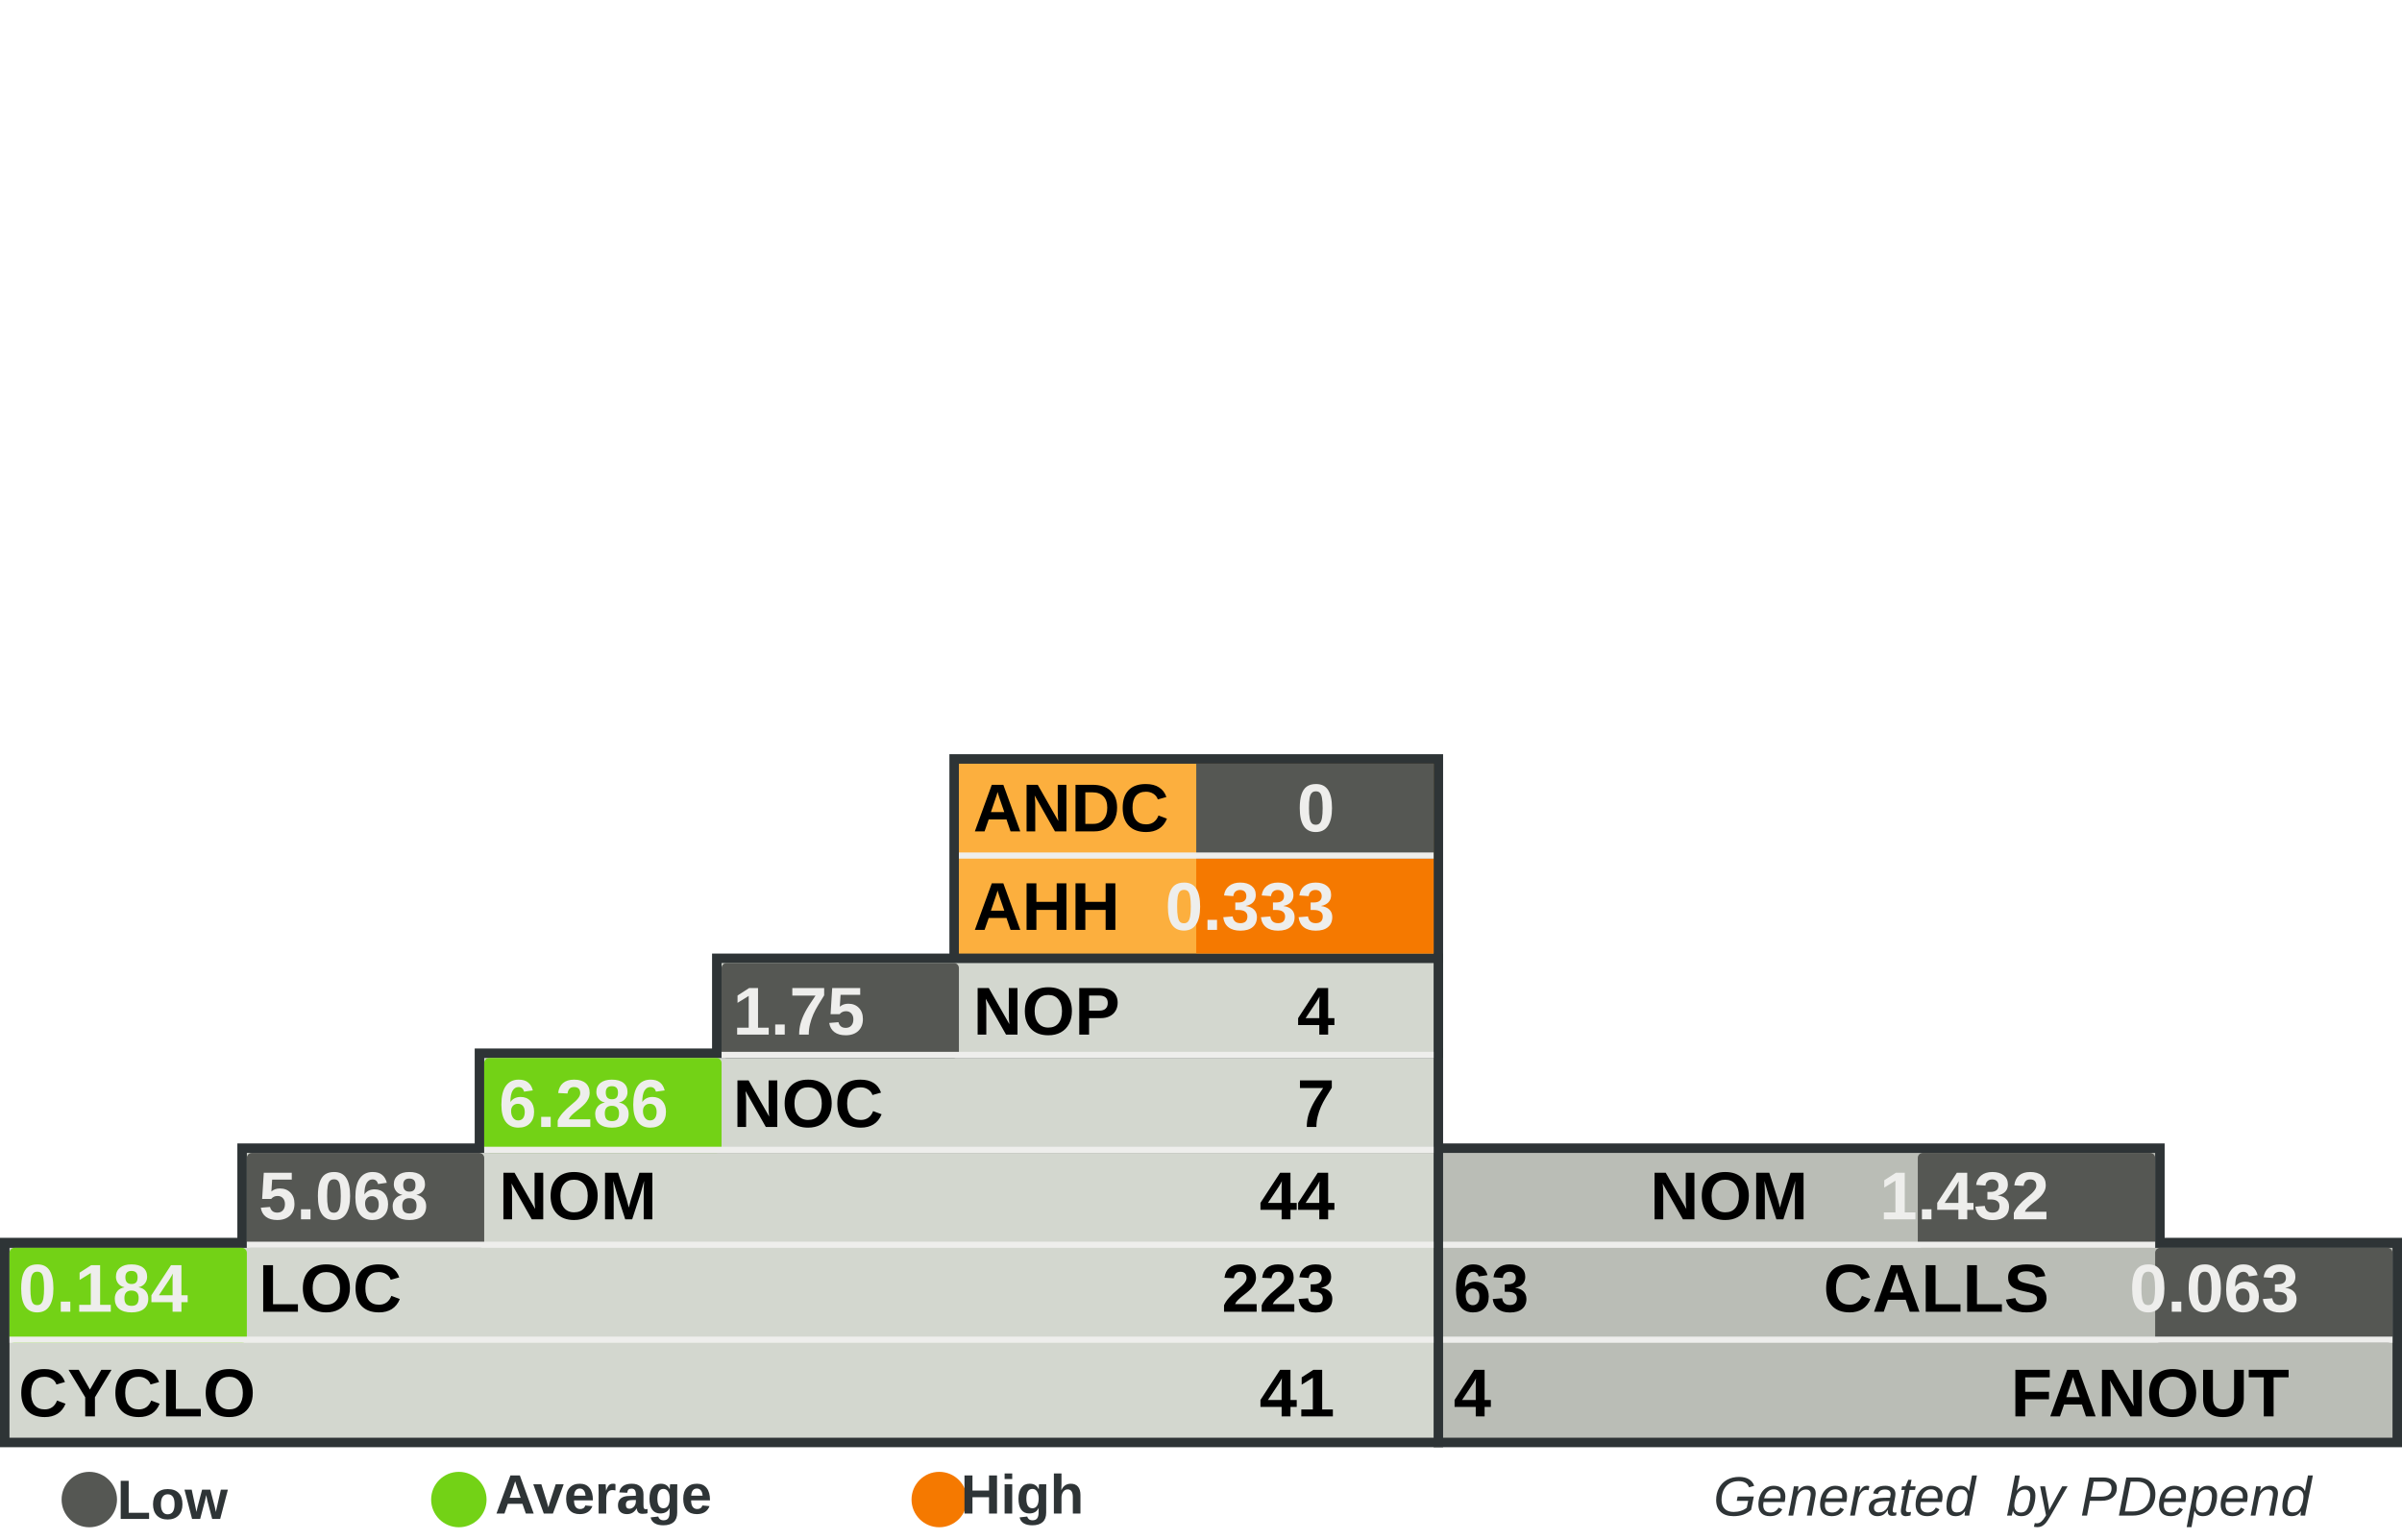
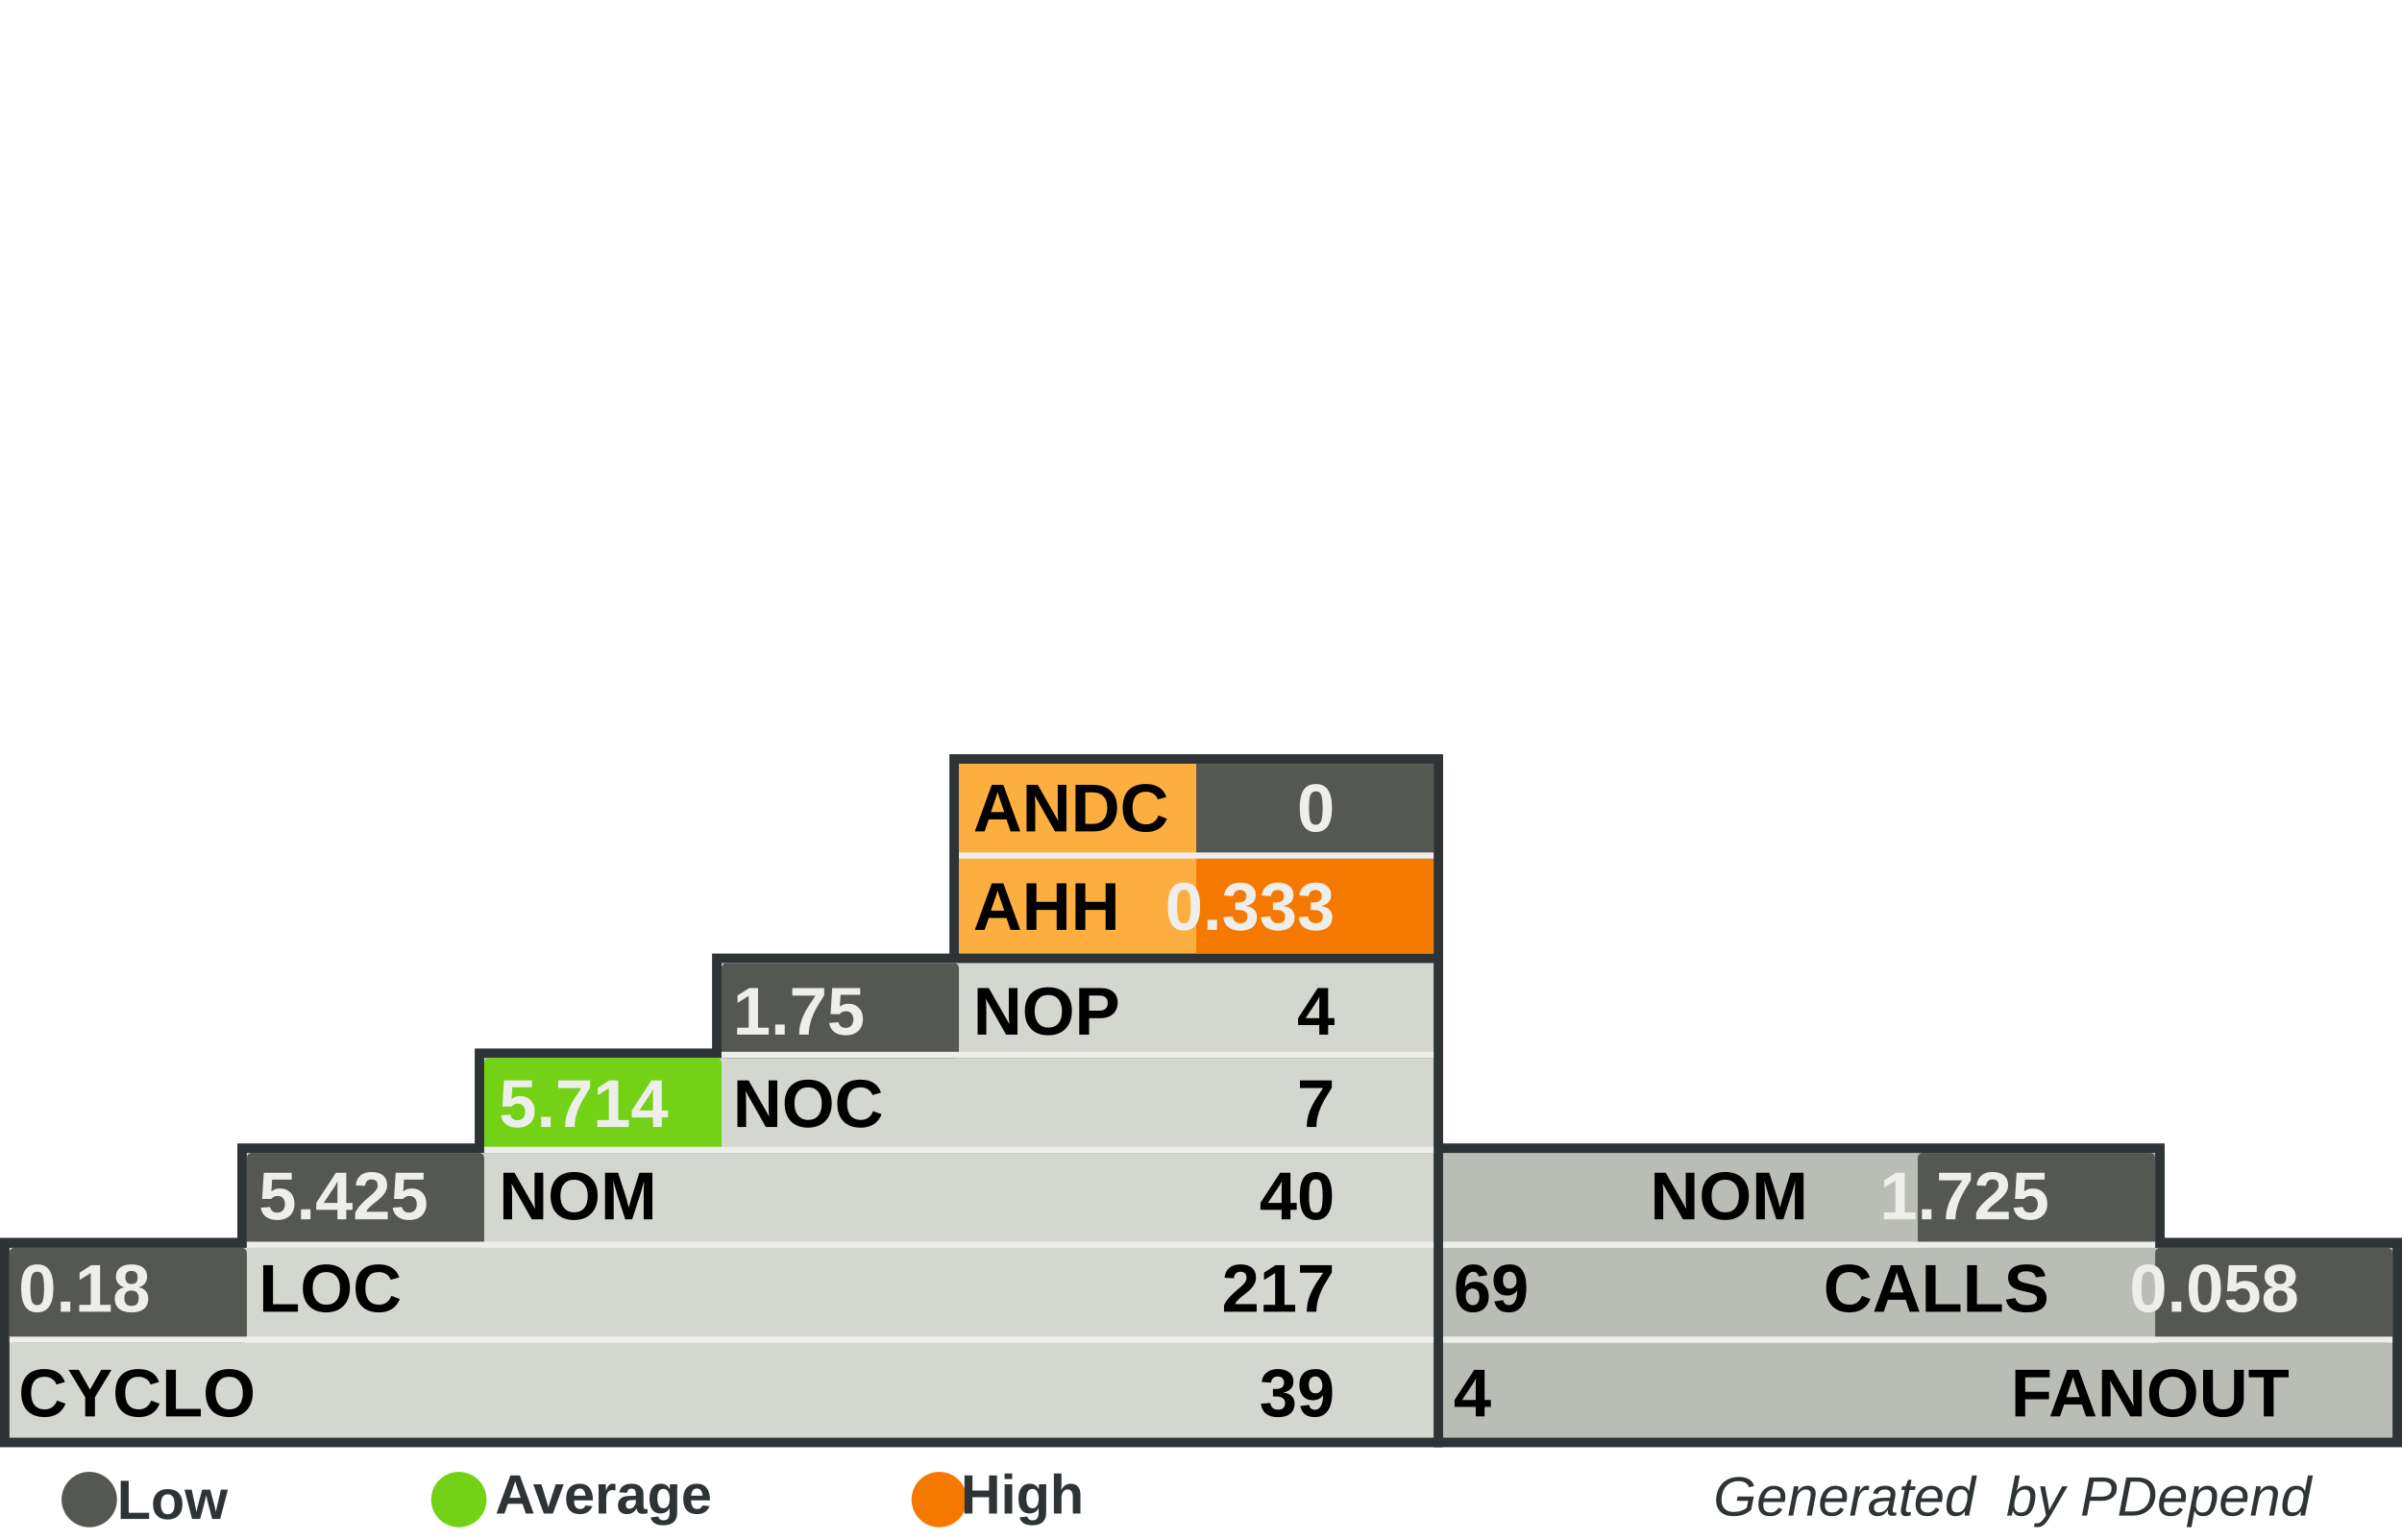
<svg xmlns="http://www.w3.org/2000/svg" width="390" height="250" id="svg5110" version="1.0">
  <defs id="defs5112">
    </defs>
  <g id="layer1">
    <rect style="fill:#555753" width="0" height="0" x="0" y="0" rx="0" ry="0" id="rect8982" xml:id="threshold.low" />
    <rect style="fill:#73d216" width="0" height="0" x="0" y="0" rx="0" ry="0" id="rect8983" xml:id="threshold.average" />
    <rect style="fill:#f57900" width="0" height="0" x="0" y="0" rx="0" ry="0" id="rect2834" xml:id="threshold.high" />
    <rect style="opacity:1;fill:#2e3436;fill-opacity:1;stroke:none;stroke-width:1;stroke-miterlimit:4;stroke-dasharray:none;stroke-opacity:1" id="rect4954" width="118.696" height="16.957" x="232.767" y="185.672" rx="2.978" ry="0" />
    <rect style="opacity:1;fill:#2e3436;fill-opacity:1;stroke:none;stroke-width:1;stroke-miterlimit:4;stroke-dasharray:none;stroke-opacity:1" id="rect4956" width="157.233" height="34" x="232.767" y="201" rx="3.945" ry="0" />
    <rect style="opacity:1;fill:#2e3436;fill-opacity:1;stroke:none;stroke-width:1;stroke-miterlimit:4;stroke-dasharray:none;stroke-opacity:1" id="rect4958" width="80.158" height="33.913" x="154.15" y="122.47" rx="2.011" ry="0" />
    <rect style="opacity:1;fill:#2e3436;fill-opacity:1;stroke:none;stroke-width:1;stroke-miterlimit:4;stroke-dasharray:none;stroke-opacity:1" id="rect4960" width="234.308" height="34" x="0" y="201" rx="5.879" ry="0" />
    <rect style="opacity:1;fill:#2e3436;fill-opacity:1;stroke:none;stroke-width:1;stroke-miterlimit:4;stroke-dasharray:none;stroke-opacity:1" id="rect4962" width="195.771" height="16.957" x="38.538" y="185.672" rx="4.912" ry="0" />
    <rect style="opacity:1;fill:#2e3436;fill-opacity:1;stroke:none;stroke-width:1;stroke-miterlimit:4;stroke-dasharray:none;stroke-opacity:1" id="rect4964" width="157.233" height="16.957" x="77.075" y="170.257" rx="3.945" ry="0" />
    <rect style="opacity:1;fill:#2e3436;fill-opacity:1;stroke:none;stroke-width:1;stroke-miterlimit:4;stroke-dasharray:none;stroke-opacity:1" id="rect4966" width="118.696" height="16.957" x="115.613" y="154.842" rx="2.978" ry="0" />
    <rect style="opacity:1;fill:#d3d7cf;fill-opacity:1;stroke:none;stroke-width:1;stroke-miterlimit:4;stroke-dasharray:none;stroke-opacity:1" id="rect4968" width="231.225" height="30.83" x="1.542" y="202.628" rx="5.801" ry="0" />
    <rect style="opacity:1;fill:#d3d7cf;fill-opacity:1;stroke:none;stroke-width:1;stroke-miterlimit:4;stroke-dasharray:none;stroke-opacity:1" id="rect4970" width="192.688" height="15.415" x="40.079" y="187.214" rx="4.834" ry="0" />
    <rect style="opacity:1;fill:#d3d7cf;fill-opacity:1;stroke:none;stroke-width:1;stroke-miterlimit:4;stroke-dasharray:none;stroke-opacity:1" id="rect4972" width="154.15" height="15.415" x="78.617" y="171.798" rx="3.868" ry="0" />
    <rect style="opacity:1;fill:#d3d7cf;fill-opacity:1;stroke:none;stroke-width:1;stroke-miterlimit:4;stroke-dasharray:none;stroke-opacity:1" id="rect4974" width="115.613" height="15.415" x="117.154" y="156.383" rx="2.901" ry="0" />
    <rect style="opacity:1;fill:#fcaf3e;fill-opacity:1;stroke:none;stroke-width:1;stroke-miterlimit:4;stroke-dasharray:none;stroke-opacity:1" id="rect4976" width="77.075" height="30.83" x="155.692" y="124.012" rx="1.934" ry="0" />
    <rect style="opacity:1;fill:#babdb6;fill-opacity:1;stroke:none;stroke-width:1;stroke-miterlimit:4;stroke-dasharray:none;stroke-opacity:1" id="rect4978" width="154.15" height="30.83" x="234.308" y="202.628" rx="3.868" ry="0" />
    <rect style="opacity:1;fill:#babdb6;fill-opacity:1;stroke:none;stroke-width:1;stroke-miterlimit:4;stroke-dasharray:none;stroke-opacity:1" id="rect4980" width="115.613" height="15.415" x="234.308" y="187.213" rx="2.901" ry="0" />
    <rect style="opacity:1;fill:#555753;fill-opacity:1;stroke:none;stroke-width:1;stroke-miterlimit:4;stroke-dasharray:none;stroke-opacity:1" id="rect4982" xml:id="rect.andc" width="38.538" height="15.43" x="194.229" y="124.012" rx="0.967" ry="0" />
    <rect style="opacity:1;fill:#f57900;fill-opacity:1;stroke:none;stroke-width:1;stroke-miterlimit:4;stroke-dasharray:none;stroke-opacity:1" id="rect2851" xml:id="rect.ahh" width="38.538" height="15.4" x="194.229" y="139.412" rx="0.967" ry="0" />
    <rect style="opacity:1;fill:#555753;fill-opacity:1;stroke:none;stroke-width:1;stroke-miterlimit:4;stroke-dasharray:none;stroke-opacity:1" id="rect4984" xml:id="rect.noc-nop" width="38.538" height="15.415" x="117.154" y="156.383" rx="0.806" />
    <rect style="opacity:1;fill:#73d216;fill-opacity:1;stroke:none;stroke-width:1;stroke-miterlimit:4;stroke-dasharray:none;stroke-opacity:1" id="rect4986" xml:id="rect.nom-noc" width="38.538" height="15.415" x="78.617" y="171.798" rx="0.806" />
    <rect style="opacity:1;fill:#555753;fill-opacity:1;stroke:none;stroke-width:1;stroke-miterlimit:4;stroke-dasharray:none;stroke-opacity:1" id="rect4988" xml:id="rect.loc-nom" width="38.538" height="15.415" x="40.079" y="187.213" rx="0.806" />
-     <rect style="opacity:1;fill:#73d216;fill-opacity:1;stroke:none;stroke-width:1;stroke-miterlimit:4;stroke-dasharray:none;stroke-opacity:1" id="rect4990" xml:id="rect.cyclo-loc" width="38.538" height="15.415" x="1.542" y="202.628" rx="0.806" />
+     <rect style="opacity:1;fill:#555753;fill-opacity:1;stroke:none;stroke-width:1;stroke-miterlimit:4;stroke-dasharray:none;stroke-opacity:1" id="rect4990" xml:id="rect.cyclo-loc" width="38.538" height="15.415" x="1.542" y="202.628" rx="0.806" />
    <rect style="opacity:1;fill:#555753;fill-opacity:1;stroke:none;stroke-width:1;stroke-miterlimit:4;stroke-dasharray:none;stroke-opacity:1" id="rect4992" xml:id="rect.calls-nom" width="38.538" height="15.415" x="311.383" y="187.213" rx="0.806" />
    <rect style="opacity:1;fill:#555753;fill-opacity:1;stroke:none;stroke-width:1;stroke-miterlimit:4;stroke-dasharray:none;stroke-opacity:1" id="rect4994" xml:id="rect.fanout-calls" width="38.538" height="15.415" x="349.921" y="202.628" rx="0.806" />
    <rect style="opacity:1;fill:#eeeeec;fill-opacity:1;stroke:none;stroke-width:1;stroke-miterlimit:4;stroke-dasharray:none;stroke-opacity:1" id="rect4996" width="231.225" height="1" x="1.542" y="217.043" rx="5.801" ry="0" />
    <rect style="opacity:1;fill:#eeeeec;fill-opacity:1;stroke:none;stroke-width:1;stroke-miterlimit:4;stroke-dasharray:none;stroke-opacity:1" id="rect4998" width="192.688" height="1" x="40.079" y="201.628" rx="4.834" ry="0" />
    <rect style="opacity:1;fill:#eeeeec;fill-opacity:1;stroke:none;stroke-width:1;stroke-miterlimit:4;stroke-dasharray:none;stroke-opacity:1" id="rect5000" width="154.15" height="1" x="78.617" y="186.213" rx="3.868" ry="0" />
    <rect style="opacity:1;fill:#eeeeec;fill-opacity:1;stroke:none;stroke-width:1;stroke-miterlimit:4;stroke-dasharray:none;stroke-opacity:1" id="rect5002" width="115.613" height="1" x="117.154" y="170.798" rx="2.901" ry="0" />
    <rect style="opacity:1;fill:#eeeeec;fill-opacity:1;stroke:none;stroke-width:1;stroke-miterlimit:4;stroke-dasharray:none;stroke-opacity:1" id="rect5004" width="115.613" height="1" x="234.308" y="201.628" rx="2.901" ry="0" />
    <rect style="opacity:1;fill:#eeeeec;fill-opacity:1;stroke:none;stroke-width:1;stroke-miterlimit:4;stroke-dasharray:none;stroke-opacity:1" id="rect5006" width="154.15" height="1" x="234.308" y="217.043" rx="3.868" ry="0" />
    <rect style="opacity:1;fill:#eeeeec;fill-opacity:1;stroke:none;stroke-width:1;stroke-miterlimit:4;stroke-dasharray:none;stroke-opacity:1" id="rect5008" width="77.075" height="1" x="155.692" y="138.427" rx="1.934" ry="0" />
    <text xml:space="preserve" style="font-size:11px;font-style:normal;font-variant:normal;font-weight:bold;font-stretch:normal;fill:#000000;fill-opacity:1;stroke:none;stroke-width:1px;stroke-linecap:butt;stroke-linejoin:miter;stroke-opacity:1;font-family:Arial" x="158" y="135" title="Average Number of Derived Classes" id="text5010">
      <tspan title="Average Number of Derived Classes" id="tspan5012" x="158" y="135">ANDC</tspan>
    </text>
    <text xml:space="preserve" style="font-size:11px;font-style:normal;font-variant:normal;font-weight:bold;font-stretch:normal;fill:#000000;fill-opacity:1;stroke:none;stroke-width:1px;stroke-linecap:butt;stroke-linejoin:miter;stroke-opacity:1;font-family:Arial" x="158" y="151" title="Average Hierarchy Height" id="text5014">
      <tspan title="Average Hierarchy Height" id="tspan5016" x="158" y="151">AHH</tspan>
    </text>
    <text xml:space="preserve" style="font-size:11px;font-style:normal;font-variant:normal;font-weight:bold;font-stretch:normal;fill:#000000;fill-opacity:1;stroke:none;stroke-width:1px;stroke-linecap:butt;stroke-linejoin:miter;stroke-opacity:1;font-family:Arial" x="158" y="168" title="Number Of Packages" id="text5018">
      <tspan title="Number Of Packages" id="tspan5020" x="158" y="168">NOP</tspan>
    </text>
    <text xml:space="preserve" style="font-size:11px;font-style:normal;font-variant:normal;font-weight:bold;font-stretch:normal;fill:#000000;fill-opacity:1;stroke:none;stroke-width:1px;stroke-linecap:butt;stroke-linejoin:miter;stroke-opacity:1;font-family:Arial" x="119" y="183" id="text5022" title="Number Of Classes" transform="scale(0.9999985,1.000001)">
      <tspan title="Number Of Classes" id="tspan5024" x="119" y="183">NOC</tspan>
    </text>
    <text xml:space="preserve" style="font-size:11px;font-style:normal;font-variant:normal;font-weight:bold;font-stretch:normal;fill:#000000;fill-opacity:1;stroke:none;stroke-width:1px;stroke-linecap:butt;stroke-linejoin:miter;stroke-opacity:1;font-family:Arial" x="81" y="198" id="text5026" title="Number Of Methods (Methods+Functions)" transform="scale(0.9999985,1.000001)">
      <tspan title="Number Of Methods (Methods+Functions)" id="tspan5028" x="81" y="198">NOM</tspan>
    </text>
    <text xml:space="preserve" style="font-size:11px;font-style:normal;font-variant:normal;font-weight:bold;font-stretch:normal;fill:#000000;fill-opacity:1;stroke:none;stroke-width:1px;stroke-linecap:butt;stroke-linejoin:miter;stroke-opacity:1;font-family:Arial" x="42" y="213" id="text5030" title="Lines Of Code (Non Comment and Non Whitespace Lines)" transform="scale(0.9999985,1.000001)">
      <tspan title="Lines Of Code (Non Comment and Non Whitespace Lines)" id="tspan5032" x="42" y="213">LOC</tspan>
    </text>
    <text xml:space="preserve" style="font-size:11px;font-style:normal;font-variant:normal;font-weight:bold;font-stretch:normal;fill:#000000;fill-opacity:1;stroke:none;stroke-width:1px;stroke-linecap:butt;stroke-linejoin:miter;stroke-opacity:1;font-family:Arial" x="3" y="230" id="text5034" title="Cyclomatic Complexity" transform="scale(0.9999985,1.000001)">
      <tspan title="Cyclomatic Complexity" id="tspan5036" x="3" y="230">CYCLO</tspan>
    </text>
    <text xml:space="preserve" style="font-size:11px;font-style:normal;font-variant:normal;font-weight:bold;font-stretch:normal;text-align:end;text-anchor:end;fill:#000000;fill-opacity:1;stroke:none;stroke-width:1px;stroke-linecap:butt;stroke-linejoin:miter;stroke-opacity:1;font-family:Arial" x="308.858" y="198" id="text5038" title="Number Of Methods (Methods+Functions)" transform="scale(0.9999985,1.000001)">
      <tspan title="Number Of Methods (Methods+Functions)" id="tspan5040" x="308.858" y="198">NOM</tspan>
    </text>
    <text xml:space="preserve" style="font-size:11px;font-style:normal;font-variant:normal;font-weight:bold;font-stretch:normal;text-anchor:end;fill:#000000;fill-opacity:1;stroke:none;stroke-width:1px;stroke-linecap:butt;stroke-linejoin:miter;stroke-opacity:1;font-family:Arial" x="348" y="213" id="text5042" title="Number of Operation Calls" transform="scale(0.9999985,1.000001)">
      <tspan title="Number of Operation Calls" id="tspan5044" x="348" y="213">CALLS</tspan>
    </text>
    <text xml:space="preserve" style="font-size:11px;font-style:normal;font-variant:normal;font-weight:bold;font-stretch:normal;text-anchor:end;fill:#000000;fill-opacity:1;stroke:none;stroke-width:1px;stroke-linecap:butt;stroke-linejoin:miter;stroke-opacity:1;font-family:Arial" x="387" y="230" id="text5046" title="Number of Called Classes" transform="scale(0.9999985,1.000001)">
      <tspan title="Number of Called Classes" id="tspan5048" x="387" y="230">FANOUT</tspan>
    </text>
    <text xml:space="preserve" style="font-size:11px;font-style:normal;font-variant:normal;font-weight:bold;font-stretch:normal;fill:#000000;fill-opacity:1;stroke:none;stroke-width:1px;stroke-linecap:butt;stroke-linejoin:miter;stroke-opacity:1;font-family:Arial" title="Number of Called Classes" x="236" y="230" id="text5050" transform="scale(0.9999985,1.000001)">
      <tspan title="Number of Called Classes" id="tspan5052" xml:id="pdepend.fanout" x="236" y="230">4</tspan>
    </text>
    <text xml:space="preserve" style="font-size:11px;font-style:normal;font-variant:normal;font-weight:bold;font-stretch:normal;fill:#000000;fill-opacity:1;stroke:none;stroke-width:1px;stroke-linecap:butt;stroke-linejoin:miter;stroke-opacity:1;font-family:Arial" title="Number of Operation Calls" x="236" y="213" id="text5054" transform="scale(0.9999985,1.000001)">
-       <tspan title="Number of Operation Calls" id="tspan5056" xml:id="pdepend.calls" x="236" y="213">63</tspan>
+       <tspan title="Number of Operation Calls" id="tspan5056" xml:id="pdepend.calls" x="236" y="213">69</tspan>
    </text>
    <text xml:space="preserve" style="font-size:11px;font-style:normal;font-variant:normal;font-weight:bold;font-stretch:normal;text-anchor:end;fill:#000000;fill-opacity:1;stroke:none;stroke-width:1px;stroke-linecap:butt;stroke-linejoin:miter;stroke-opacity:1;font-family:Arial" title="Cyclomatic Complexity" x="232" y="230" id="text5058" transform="scale(0.9999985,1.000001)">
-       <tspan title="Cyclomatic Complexity" id="tspan5060" xml:id="pdepend.cyclo" x="232" y="230">41</tspan>
+       <tspan title="Cyclomatic Complexity" id="tspan5060" xml:id="pdepend.cyclo" x="232" y="230">39</tspan>
    </text>
    <text xml:space="preserve" style="font-size:11px;font-style:normal;font-variant:normal;font-weight:bold;font-stretch:normal;text-anchor:end;fill:#000000;fill-opacity:1;stroke:none;stroke-width:1px;stroke-linecap:butt;stroke-linejoin:miter;stroke-opacity:1;font-family:Arial" title="Lines Of Code (Non Comment and Non Whitespace Lines)" x="232" y="213" id="text5062" transform="scale(0.9999985,1.000001)">
-       <tspan xml:id="pdepend.loc" title="Lines Of Code (Non Comment and Non Whitespace Lines)" id="tspan5064" x="232" y="213">223</tspan>
+       <tspan xml:id="pdepend.loc" title="Lines Of Code (Non Comment and Non Whitespace Lines)" id="tspan5064" x="232" y="213">217</tspan>
    </text>
    <text xml:space="preserve" style="font-size:11px;font-style:normal;font-variant:normal;font-weight:bold;font-stretch:normal;text-anchor:end;fill:#000000;fill-opacity:1;stroke:none;stroke-width:1px;stroke-linecap:butt;stroke-linejoin:miter;stroke-opacity:1;font-family:Arial" title="Number Of Methods (Methods+Functions)" x="232" y="198" id="text5066" transform="scale(0.9999985,1.000001)">
-       <tspan title="Number Of Methods (Methods+Functions)" id="tspan5068" xml:id="pdepend.nom" x="232" y="198">44</tspan>
+       <tspan title="Number Of Methods (Methods+Functions)" id="tspan5068" xml:id="pdepend.nom" x="232" y="198">40</tspan>
    </text>
    <text xml:space="preserve" style="font-size:11px;font-style:normal;font-variant:normal;font-weight:bold;font-stretch:normal;text-anchor:end;fill:#000000;fill-opacity:1;stroke:none;stroke-width:1px;stroke-linecap:butt;stroke-linejoin:miter;stroke-opacity:1;font-family:Arial" title="Number Of Packages" x="232" y="168" id="text5070" transform="scale(0.9999985,1.000001)">
      <tspan title="Number Of Packages" id="tspan5072" xml:id="pdepend.nop" x="232" y="168">4</tspan>
    </text>
    <text xml:space="preserve" style="font-size:11px;font-style:normal;font-variant:normal;font-weight:bold;font-stretch:normal;text-anchor:end;fill:#000000;fill-opacity:1;stroke:none;stroke-width:1px;stroke-linecap:butt;stroke-linejoin:miter;stroke-opacity:1;font-family:Arial" title="Number Of Classes" x="232" y="183" id="text5074" transform="scale(0.9999985,1.000001)">
      <tspan title="Number Of Classes" id="tspan5076" xml:id="pdepend.noc" x="232" y="183">7</tspan>
    </text>
    <text xml:space="preserve" style="font-size:11px;font-style:normal;font-variant:normal;font-weight:bold;font-stretch:normal;text-anchor:end;fill:#eeeeec;fill-opacity:1;stroke:none;stroke-width:1px;stroke-linecap:butt;stroke-linejoin:miter;stroke-opacity:1;font-family:Arial" title="Average Number of Derived Classes" x="232" y="135" id="text5078" transform="scale(0.9999985,1.000001)">
      <tspan title="Average Number of Derived Classes" id="tspan5080" xml:id="pdepend.andc" x="232" y="135">0</tspan>
    </text>
    <text xml:space="preserve" style="font-size:11px;font-style:normal;font-variant:normal;font-weight:bold;font-stretch:normal;text-anchor:end;fill:#eeeeec;fill-opacity:1;stroke:none;stroke-width:1px;stroke-linecap:butt;stroke-linejoin:miter;stroke-opacity:1;font-family:Arial" title="Average Hierarchy Height" x="232" y="151" id="text5082" transform="scale(0.9999985,1.000001)">
      <tspan title="Average Hierarchy Height" id="tspan5084" xml:id="pdepend.ahh" x="232" y="151">0.333</tspan>
    </text>
    <text xml:space="preserve" style="font-size:11px;font-style:normal;font-variant:normal;font-weight:bold;font-stretch:normal;fill:#eeeeec;fill-opacity:1;stroke:none;stroke-width:1px;stroke-linecap:butt;stroke-linejoin:miter;stroke-opacity:1;font-family:Arial" title="Ratio: Number of Classes / Number of Packages" x="119" y="168" id="text5086" transform="scale(0.9999985,1.000001)">
      <tspan title="Ratio: Number of Classes / Number of Packages" id="tspan5088" xml:id="pdepend.noc-nop" x="119" y="168">1.75</tspan>
    </text>
    <text xml:space="preserve" style="font-size:11px;font-style:normal;font-variant:normal;font-weight:bold;font-stretch:normal;fill:#eeeeec;fill-opacity:1;stroke:none;stroke-width:1px;stroke-linecap:butt;stroke-linejoin:miter;stroke-opacity:1;font-family:Arial" title="Ratio: Number of Methods / Number of Classes" x="81" y="183" id="text5090" transform="scale(0.9999985,1.000001)">
-       <tspan title="Ratio: Number of Methods / Number of Classes" id="tspan5092" xml:id="pdepend.nom-noc" x="81" y="183">6.286</tspan>
+       <tspan title="Ratio: Number of Methods / Number of Classes" id="tspan5092" xml:id="pdepend.nom-noc" x="81" y="183">5.714</tspan>
    </text>
    <text xml:space="preserve" style="font-size:11px;font-style:normal;font-variant:normal;font-weight:bold;font-stretch:normal;fill:#eeeeec;fill-opacity:1;stroke:none;stroke-width:1px;stroke-linecap:butt;stroke-linejoin:miter;stroke-opacity:1;font-family:Arial" title="Ratio: Lines of Code / Number of Methods" x="42" y="198" id="text5094" transform="scale(0.9999985,1.000001)">
-       <tspan title="Ratio: Lines of Code / Number of Methods" id="tspan5096" xml:id="pdepend.loc-nom" x="42" y="198">5.068</tspan>
+       <tspan title="Ratio: Lines of Code / Number of Methods" id="tspan5096" xml:id="pdepend.loc-nom" x="42" y="198">5.425</tspan>
    </text>
    <text xml:space="preserve" style="font-size:11px;font-style:normal;font-variant:normal;font-weight:bold;font-stretch:normal;fill:#eeeeec;fill-opacity:1;stroke:none;stroke-width:1px;stroke-linecap:butt;stroke-linejoin:miter;stroke-opacity:1;font-family:Arial" title="Ratio: Cyclomatic Complexity / Lines of Code" x="3" y="213" id="text5098" transform="scale(0.9999985,1.000001)">
-       <tspan title="Ratio: Cyclomatic Complexity / Lines of Code" id="tspan5100" xml:id="pdepend.cyclo-loc" x="3" y="213">0.184</tspan>
+       <tspan title="Ratio: Cyclomatic Complexity / Lines of Code" id="tspan5100" xml:id="pdepend.cyclo-loc" x="3" y="213">0.18</tspan>
    </text>
    <text xml:space="preserve" style="font-size:11px;font-style:normal;font-variant:normal;font-weight:bold;font-stretch:normal;text-anchor:end;fill:#eeeeec;fill-opacity:1;stroke:none;stroke-width:1px;stroke-linecap:butt;stroke-linejoin:miter;stroke-opacity:1;font-family:Arial" title="Ratio: Number of Called Classes(FANOUT) / Number of Operation Calls" x="388.563" y="213" id="text5102" transform="scale(0.9999985,1.000001)">
-       <tspan title="Ratio: Number of Called Classes(FANOUT) / Number of Operation Calls" id="tspan5104" xml:id="pdepend.fanout-calls" x="388.563" y="213">0.063</tspan>
+       <tspan title="Ratio: Number of Called Classes(FANOUT) / Number of Operation Calls" id="tspan5104" xml:id="pdepend.fanout-calls" x="388.563" y="213">0.058</tspan>
    </text>
    <text xml:space="preserve" style="font-size:11px;font-style:normal;font-variant:normal;font-weight:bold;font-stretch:normal;text-anchor:end;fill:#eeeeec;fill-opacity:1;stroke:none;stroke-width:1px;stroke-linecap:butt;stroke-linejoin:miter;stroke-opacity:1;font-family:Arial" title="Ratio: Number of Operation Calls / Number of Methods (Methods+Functions)" x="348" y="198" id="text5106" transform="scale(0.9999985,1.000001)">
-       <tspan title="Ratio: Number of Operation Calls / Number of Methods (Methods+Functions)" id="tspan5108" xml:id="pdepend.calls-nom" x="348" y="198">1.432</tspan>
+       <tspan title="Ratio: Number of Operation Calls / Number of Methods (Methods+Functions)" id="tspan5108" xml:id="pdepend.calls-nom" x="348" y="198">1.725</tspan>
    </text>
    <text xml:space="preserve" style="font-size:8px;font-style:normal;font-variant:normal;font-weight:bold;font-stretch:normal;text-align:end;text-anchor:end;fill:#2e3436;fill-opacity:1;stroke:none;stroke-width:1px;stroke-linecap:butt;stroke-linejoin:miter;stroke-opacity:1;font-family:Arial" x="386.395" y="246.106" id="text2692">
      <tspan id="tspan2694" x="386.395" y="246.106" style="font-size:9px;font-style:italic;font-variant:normal;font-weight:normal;font-stretch:normal;text-align:end;text-anchor:end;fill:#2e3436;font-family:Arial;">Generated  by PDepend</tspan>
    </text>
    <path style="opacity:1;fill:#555753;fill-opacity:1;stroke:none;stroke-width:1;stroke-miterlimit:4;stroke-dasharray:none;stroke-opacity:1" id="path3780" d="M 65.333,285.667 A 12,10.333 0 1 1 41.333,285.667 A 12,10.333 0 1 1 65.333,285.667 z" transform="matrix(0.375,0,0,0.4354839,-5.5,119.0968)" />
    <text xml:space="preserve" style="font-size:8px;font-style:normal;font-weight:bold;text-align:center;text-anchor:middle;fill:#2e3436;fill-opacity:1;stroke:none;stroke-width:1px;stroke-linecap:butt;stroke-linejoin:miter;stroke-opacity:1;font-family:URW Chancery L;" x="32.387" y="246.642" id="text3782">
      <tspan id="tspan3784" x="32.387" y="246.642" style="font-size:9px;font-style:normal;font-variant:normal;font-weight:bold;font-stretch:normal;fill:#2e3436;font-family:Arial;">Low</tspan>
    </text>
    <path style="opacity:1;fill:#73d216;fill-opacity:1;stroke:none;stroke-width:1;stroke-miterlimit:4;stroke-dasharray:none;stroke-opacity:1" id="path3786" d="M 65.333,285.667 A 12,10.333 0 1 1 41.333,285.667 A 12,10.333 0 1 1 65.333,285.667 z" transform="matrix(0.375,0,0,0.4354839,54.5,119.0968)" />
    <text xml:space="preserve" style="font-size:8px;font-style:normal;font-weight:bold;text-align:center;text-anchor:middle;fill:#2e3436;fill-opacity:1;stroke:none;stroke-width:1px;stroke-linecap:butt;stroke-linejoin:miter;stroke-opacity:1;font-family:URW Chancery L;" x="102.387" y="245.774" id="text3788">
      <tspan id="tspan3790" x="102.387" y="245.774" style="font-size:9px;font-style:normal;font-variant:normal;font-weight:bold;font-stretch:normal;fill:#2e3436;font-family:Arial;">Average</tspan>
    </text>
    <path style="opacity:1;fill:#f57900;fill-opacity:1;stroke:none;stroke-width:1;stroke-miterlimit:4;stroke-dasharray:none;stroke-opacity:1" id="path3792" d="M 65.333,285.667 A 12,10.333 0 1 1 41.333,285.667 A 12,10.333 0 1 1 65.333,285.667 z" transform="matrix(0.375,0,0,0.4354839,132.5,119.0968)" />
    <text xml:space="preserve" style="font-size:8px;font-style:normal;font-weight:bold;text-align:center;text-anchor:middle;fill:#2e3436;fill-opacity:1;stroke:none;stroke-width:1px;stroke-linecap:butt;stroke-linejoin:miter;stroke-opacity:1;font-family:URW Chancery L;" x="170.387" y="245.774" id="text3794">
      <tspan id="tspan3796" x="170.387" y="245.774" style="font-size:9px;font-style:normal;font-variant:normal;font-weight:bold;font-stretch:normal;fill:#2e3436;font-family:Arial;">High</tspan>
    </text>
  </g>
</svg>
